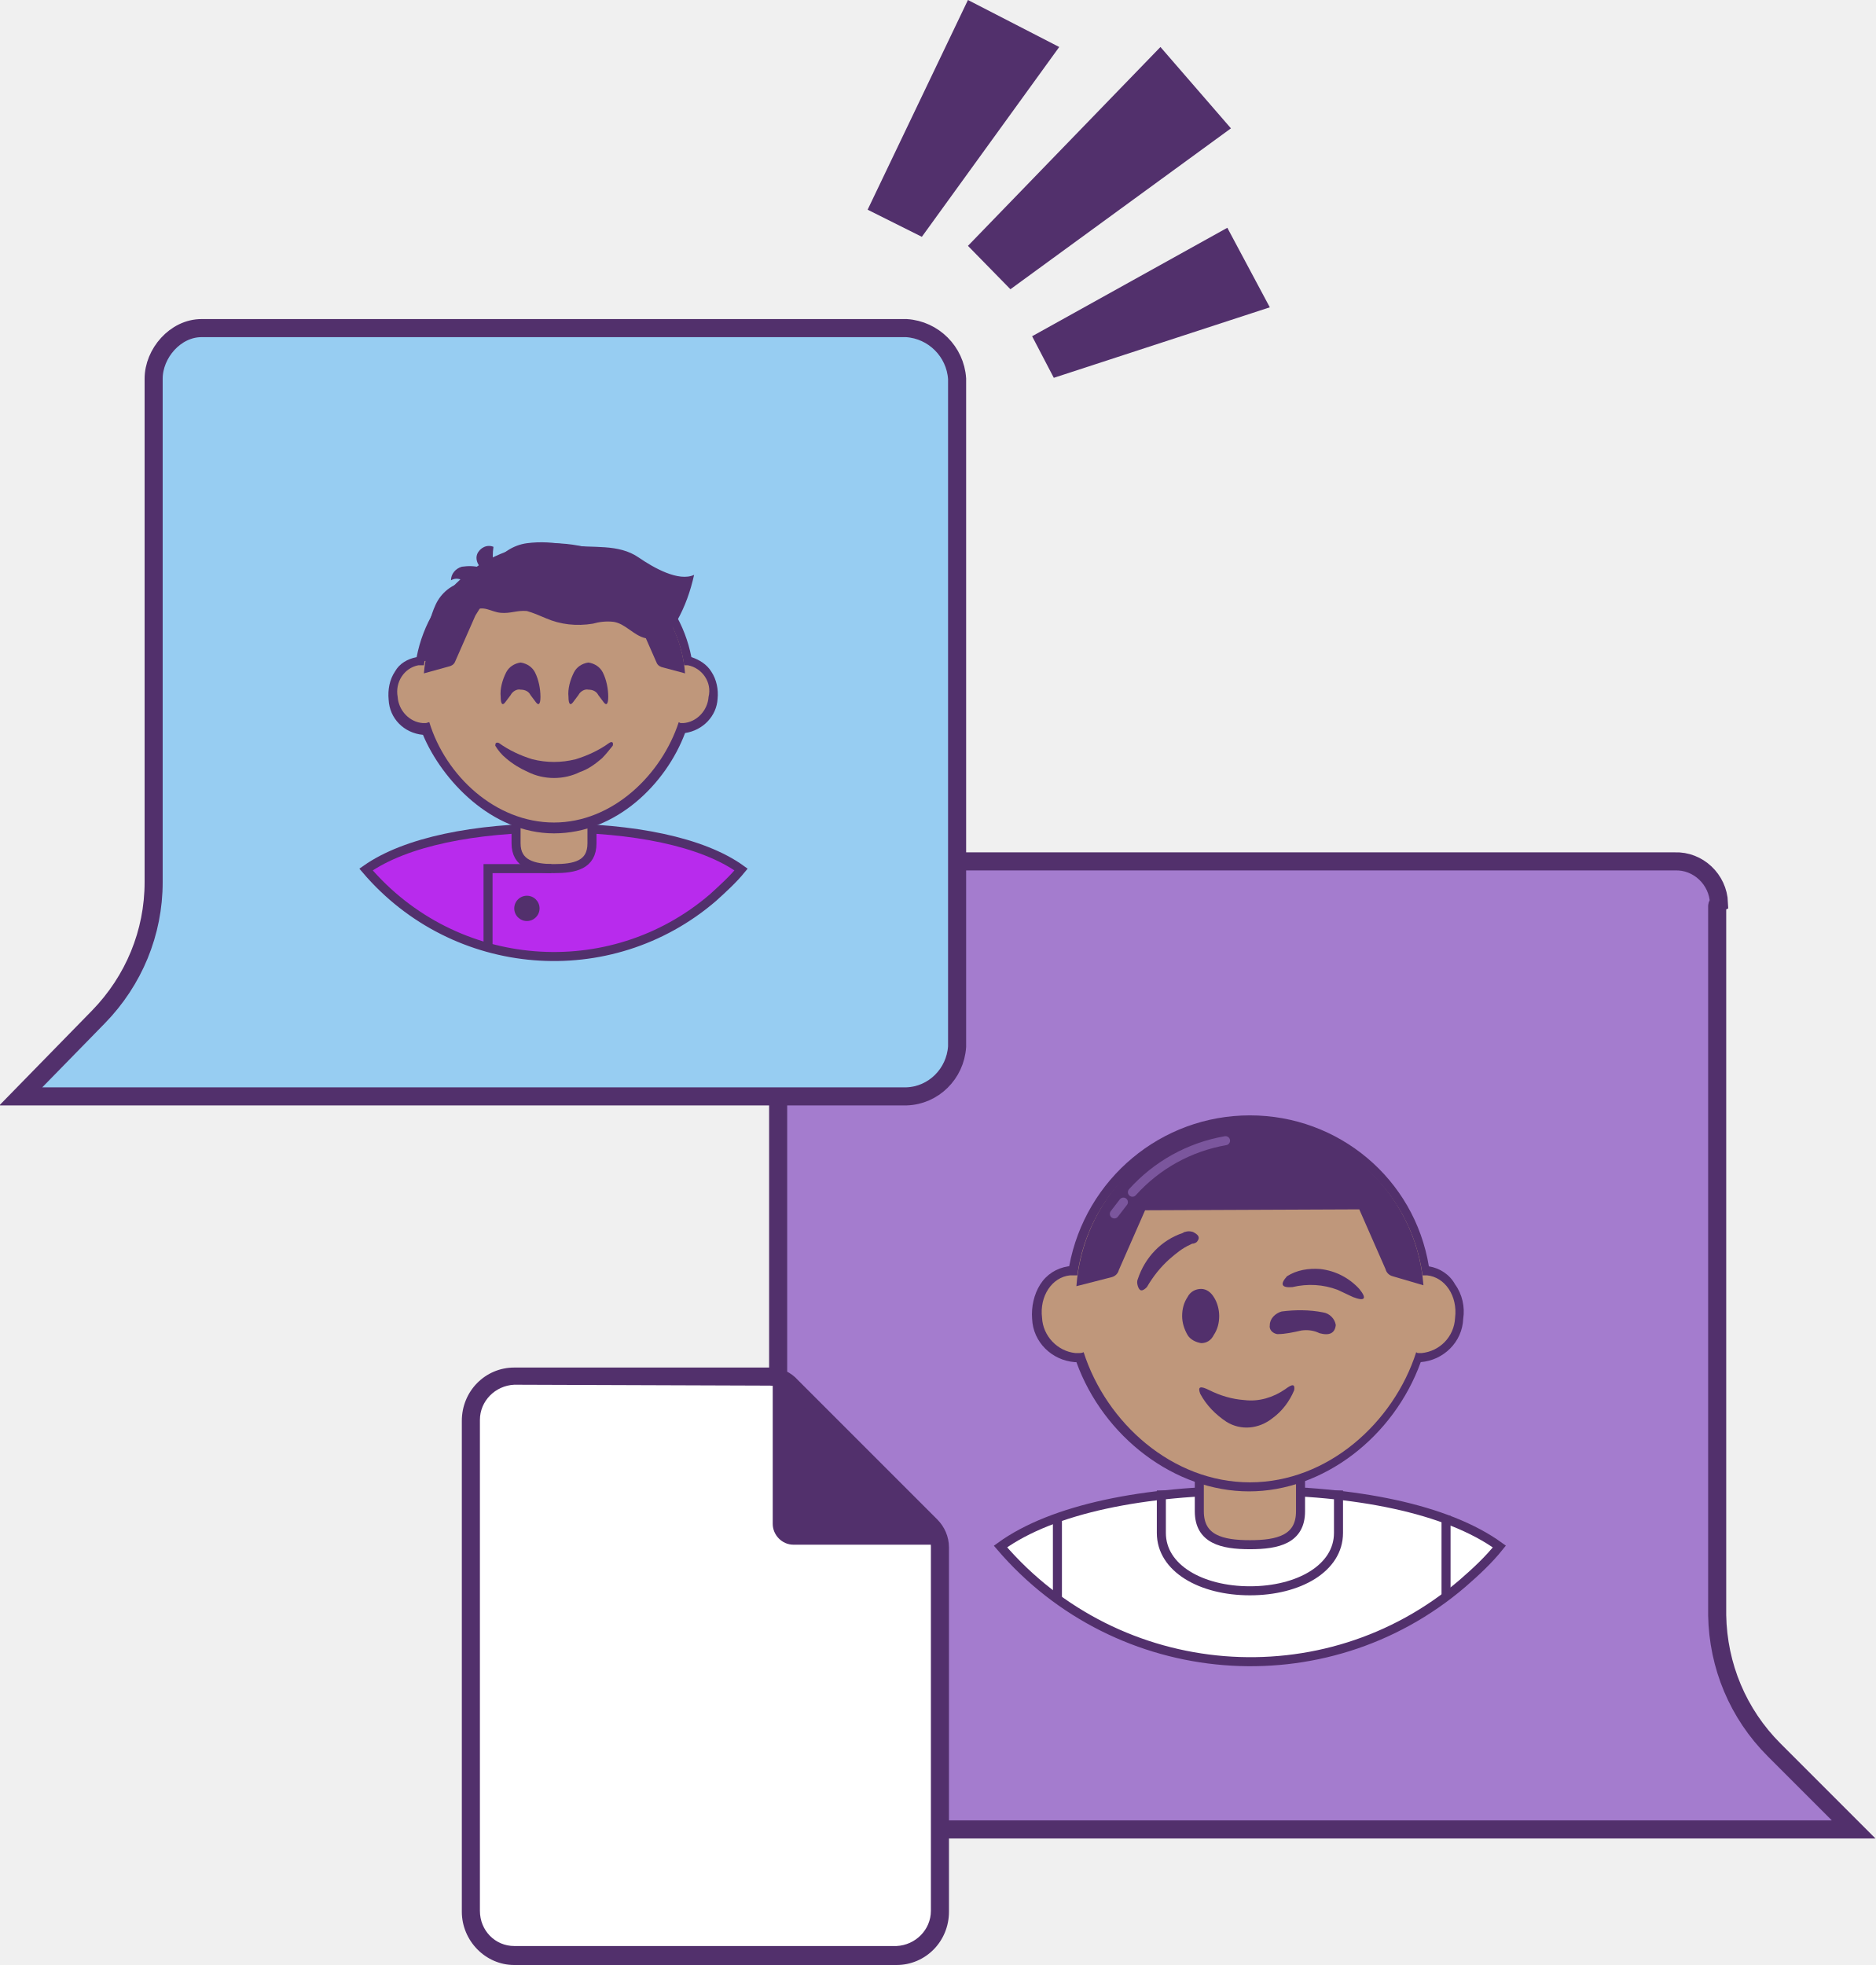
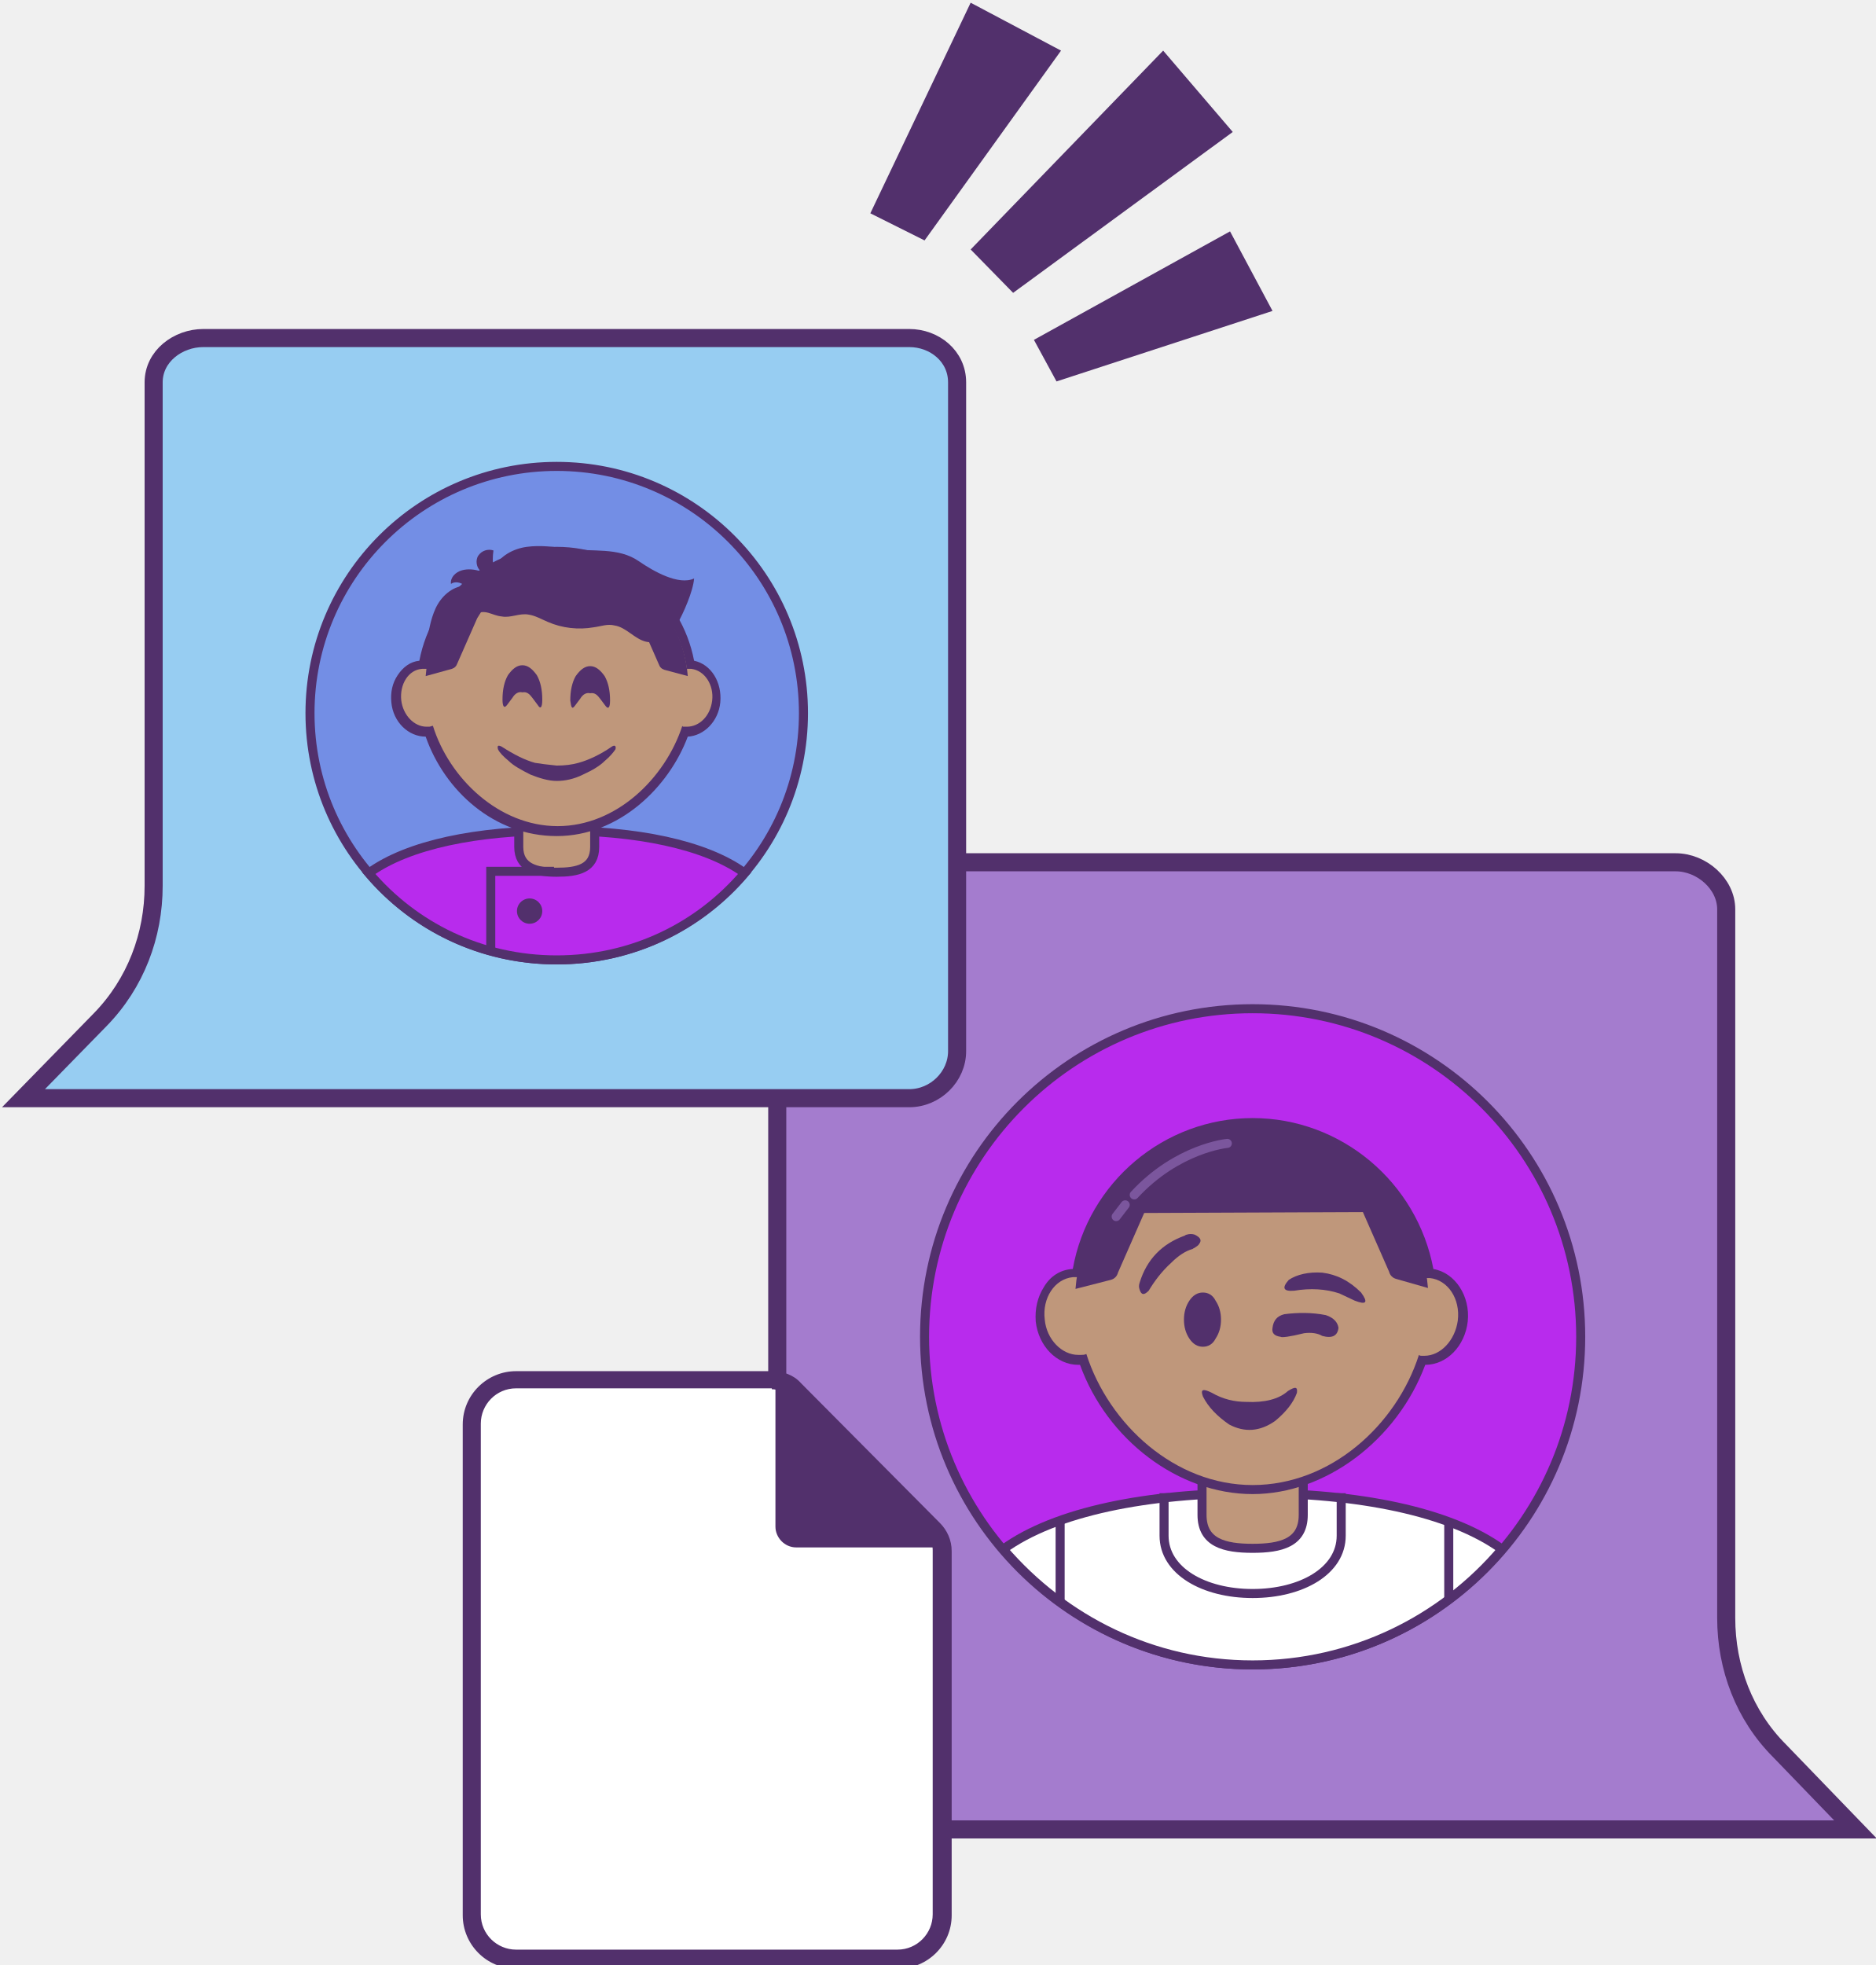
- <svg xmlns="http://www.w3.org/2000/svg" version="1.1" id="Layer_1" x="0px" y="0px" viewBox="0 0 207.5 217.4" style="enable-background:new 0 0 207.5 217.4;" xml:space="preserve">
+ <svg xmlns="http://www.w3.org/2000/svg" xmlns:xlink="http://www.w3.org/1999/xlink" version="1.1" id="Layer_1" x="0px" y="0px" viewBox="0 0 207.5 217.4" style="enable-background:new 0 0 207.5 217.4;" xml:space="preserve">
  <style type="text/css">
	.st0{fill:#A47CCE;}
	.st1{fill:none;stroke:#52306C;stroke-width:2;stroke-miterlimit:10;}
	.st2{fill:#97CDF2;}
	.st3{fill:none;stroke:#52306C;stroke-miterlimit:10;}
	.st4{fill:#FFFFFF;stroke:#52306C;stroke-miterlimit:10;}
	.st5{fill:#BF977B;stroke:#52306C;stroke-miterlimit:10;}
	.st6{fill:#BF977B;}
	.st7{fill:#52306C;}
	.st8{fill:#B82BED;stroke:#52306C;stroke-miterlimit:10;}
- 	.st9{opacity:0.5;fill:none;stroke:#A47CCE;stroke-linecap:round;stroke-miterlimit:10;enable-background:new    ;}
+ 	.st9{opacity:0.5;fill:none;stroke:#A47CCE;stroke-linecap:round;stroke-miterlimit:10;}
	.st10{fill:#FFFFFF;}
</style>
-   <path class="st0" d="M190,100.3v78.4c0.1,5.6,2.3,10.9,6.3,14.9l8.8,8.8H91.4c-2.9-0.1-5.3-2.5-5.3-5.5v-96.6c0.1-2.8,2.4-5.1,5.3-5  c0,0,0,0,0.1,0h93.8c2.6-0.1,4.8,2,4.9,4.6C190,100,190,100.2,190,100.3z" />
-   <path class="st1" d="M190,100.3v78.4c0.1,5.6,2.3,10.9,6.3,14.9l8.8,8.8H91.4c-2.9-0.1-5.3-2.5-5.3-5.5v-96.6c0.1-2.8,2.4-5.1,5.3-5  c0,0,0,0,0.1,0h93.8c2.6-0.1,4.8,2,4.9,4.6C190,100,190,100.2,190,100.3z" />
-   <path class="st2" d="M17,41.9v55.7c0,5.6-2.2,10.9-6.1,14.9l-8.6,8.8h98c3-0.1,5.4-2.5,5.6-5.5V41.9c-0.2-3-2.6-5.4-5.6-5.6H22.3  C19.4,36.3,17,39.1,17,41.9z" />
-   <path class="st1" d="M17,41.9v55.7c0,5.6-2.2,10.9-6.1,14.9l-8.6,8.8h98c3-0.1,5.4-2.5,5.6-5.5V41.9c-0.2-3-2.6-5.4-5.6-5.6H22.3  C19.4,36.3,17,39.1,17,41.9z" />
-   <path class="st3" d="M123.9,166.3c-0.9,4.5,6,8.9,14.7,8.9s15.4-4.6,14.7-9" />
-   <path class="st4" d="M138.3,164.9c-11.6,0-21.8,2-27.6,6.2c13,15.2,35.9,17.1,51.1,4.1c1.5-1.3,2.9-2.6,4.1-4.1  C160.1,166.9,149.9,164.9,138.3,164.9z" />
-   <path class="st3" d="M128.5,164.9v4.7c0,3.9,4.4,6.4,9.8,6.4l0,0c5.4,0,9.8-2.5,9.8-6.4v-4.7" />
-   <path class="st5" d="M143.9,161.6h-11.2v5.6c0,3.1,2.5,3.7,5.6,3.7l0,0c3.1,0,5.6-0.6,5.6-3.7L143.9,161.6L143.9,161.6z" />
-   <path class="st6" d="M138.3,164.5c-9.1,0-16.2-7.1-18.7-14.4h-0.2H119c-2.3-0.2-4.1-2-4.2-4.4c-0.3-2.6,1.3-5.1,3.5-5.4  c0.1,0,0.2-0.1,0.4-0.1h0.1c1.8-9.5,9.9-16.4,19.5-16.6c9.7,0.1,18,7.1,19.5,16.7c0.1,0,0.1,0,0.2,0c2.3,0.3,3.7,2.6,3.4,5.3  c-0.2,2.3-2.1,4.2-4.4,4.4h-0.2C154.4,157.3,147.4,164.5,138.3,164.5z" />
-   <path class="st7" d="M138.3,124.4c9.6,0,17.8,7.1,19.1,16.7h0.5c2,0.2,3.4,2.3,3.1,4.7c-0.1,2.1-1.7,3.7-3.7,3.9H157  c-0.1,0-0.2,0-0.3-0.1c-2.5,7.8-9.8,14.4-18.4,14.4s-15.9-6.6-18.4-14.4c-0.2,0.1-0.4,0.1-0.5,0.1H119c-2-0.2-3.6-1.9-3.7-3.9  c-0.3-2.4,1.1-4.5,3.1-4.7h0.3c0.2,0,0.3,0,0.5,0C120.5,131.5,128.7,124.4,138.3,124.4 M138.3,123.4c-9.8,0-18.2,7-20,16.7h-0.1  c-1.3,0.2-2.4,0.9-3.1,2c-0.7,1.1-1,2.5-0.9,3.8c0.1,2.6,2.2,4.6,4.7,4.8h0.2c3,8.3,10.9,14.3,19.1,14.3s16-6,19-14.3  c2.5-0.2,4.6-2.2,4.7-4.8c0.2-1.3-0.1-2.7-0.9-3.8c-0.6-1.1-1.7-1.8-2.9-2C156.5,130.4,148.1,123.4,138.3,123.4L138.3,123.4  L138.3,123.4z" />
-   <path class="st7" d="M150.4,133.8l2.9,6.6c0.1,0.4,0.4,0.7,0.8,0.8l3.4,1c-0.8-10.6-10.1-18.8-20.7-18c-9.5,0.7-17,8.6-17.7,18.1  l3.9-1c0.4-0.1,0.7-0.4,0.8-0.8l2.9-6.6" />
-   <g id="a">
-     <path class="st7" d="M144,147.2c0.7-0.1,1.4,0,2,0.3c1.1,0.3,1.7,0,1.8-0.9c-0.1-0.7-0.7-1.3-1.4-1.4c-1.5-0.3-3.1-0.3-4.6-0.1   c-0.7,0.2-1.3,0.8-1.3,1.5c-0.1,0.5,0.3,0.9,0.8,1c0,0,0.1,0,0.1,0C142.2,147.6,143.1,147.4,144,147.2 M133.8,153.8   c-1-0.5-1.3-0.4-1,0.4c0.7,1.3,1.7,2.3,2.9,3.1c1.6,1,3.6,0.8,5.1-0.4c1.1-0.8,1.9-1.9,2.4-3.1c0.1-0.7-0.2-0.7-1-0.1   c-1.3,0.9-2.9,1.4-4.5,1.2C136.3,154.8,135,154.4,133.8,153.8 M132.9,142.6c-0.6,0-1.2,0.3-1.5,0.9c-0.4,0.6-0.6,1.3-0.6,2.1   c0,0.7,0.2,1.4,0.6,2.1c0.3,0.5,0.9,0.8,1.5,0.9c0.6,0,1.1-0.3,1.4-0.9c0.4-0.6,0.6-1.3,0.6-2.1c0-0.7-0.2-1.5-0.6-2.1   C134,143,133.5,142.6,132.9,142.6 M132.5,137.3c0.3-0.4,0.1-0.7-0.5-1c-0.3-0.1-0.6-0.1-0.9,0c-0.1,0-0.2,0.1-0.2,0.1   c-2.4,0.8-4.2,2.7-5,5.1c-0.1,0.2-0.1,0.5,0,0.8c0.2,0.6,0.5,0.6,1,0.1c0.7-1.2,1.5-2.2,2.5-3.1c0.7-0.6,1.4-1.2,2.3-1.6l0.2-0.1   C132.1,137.6,132.4,137.5,132.5,137.3 M149.7,143.5c1.3,0.5,1.6,0.2,0.7-0.9c-1.1-1.2-2.6-2-4.3-2.2c-1.3-0.1-2.6,0.1-3.7,0.8   c-0.8,0.9-0.6,1.3,0.6,1.2c1.7-0.4,3.4-0.3,5,0.3L149.7,143.5z" />
+   <g>
+     <g>
+       <g>
+         <g>
+           <g>
+             <path class="st0" d="M191,100.6V179c0,5.5,2,10.8,5.9,14.7l8.4,8.7h-14.7h-7.4H91.6c-2.9,0-5.6-2.3-5.6-5.2v-96.6       c0-2.9,2.8-5.2,5.6-5.2h93.8C188.3,95.4,191,97.8,191,100.6z" />
+             <path class="st1" d="M191,100.6V179c0,5.5,2,10.8,5.9,14.7l8.4,8.7h-14.7h-7.4H91.6c-2.9,0-5.6-2.3-5.6-5.2v-96.6       c0-2.9,2.8-5.2,5.6-5.2h93.8C188.3,95.4,191,97.8,191,100.6z" />
+           </g>
+         </g>
+       </g>
+     </g>
+     <g>
+       <g>
+         <defs>
+           <circle id="SVGID_1_" cx="138.6" cy="147.9" r="36.3" />
+         </defs>
+         <use xlink:href="#SVGID_1_" style="overflow:visible;fill:#B82BED;" />
+         <clipPath id="SVGID_2_">
+           <use xlink:href="#SVGID_1_" style="overflow:visible;" />
+         </clipPath>
+         <use xlink:href="#SVGID_1_" style="overflow:visible;fill:none;stroke:#52306C;stroke-miterlimit:10;" />
+       </g>
+     </g>
+     <g>
+       <g>
+         <g>
+           <path class="st2" d="M17,42.3V98c0,5.5-2,10.8-5.9,14.8l-8.5,8.7h14.7h7.4h75.9c2.9,0,5.3-2.4,5.3-5.2V42.3      c0-2.9-2.5-4.9-5.3-4.9H22.5C19.7,37.4,17,39.4,17,42.3z" />
+           <path class="st1" d="M17,42.3V98c0,5.5-2,10.8-5.9,14.8l-8.5,8.7h14.7h7.4h75.9c2.9,0,5.3-2.4,5.3-5.2V42.3      c0-2.9-2.5-4.9-5.3-4.9H22.5C19.7,37.4,17,39.4,17,42.3z" />
+         </g>
+       </g>
+     </g>
+     <path class="st3" d="M124.1,166.6c-0.9,4.5,6,8.9,14.7,8.9c8.6,0,15.4-4.6,14.7-9" />
+     <path class="st4" d="M138.6,165.2c-11.6,0-21.8,2-27.6,6.2c6.7,7.8,16.5,12.8,27.6,12.8s21-5,27.6-12.8   C160.4,167.2,150.2,165.2,138.6,165.2z" />
+     <path class="st3" d="M128.8,165.2v4.7c0,3.9,4.4,6.4,9.8,6.4h0c5.4,0,9.8-2.5,9.8-6.4v-4.7" />
+     <path class="st5" d="M144.2,162H133v5.6c0,3.1,2.5,3.7,5.6,3.7h0c3.1,0,5.6-0.6,5.6-3.7V162z" />
+     <g>
+       <path class="st6" d="M138.6,164.8c-9.1,0-16.2-7.1-18.7-14.4c-0.1,0-0.1,0-0.2,0c-0.1,0-0.3,0-0.4,0c-2.1,0-4-1.9-4.2-4.3    c-0.3-2.6,1.3-5.2,3.5-5.5c0.1,0,0.2-0.3,0.4-0.3c0,0,0.1,0,0.1,0c1.5-9,9.8-16.4,19.5-16.4c9.7,0,18,7.3,19.5,16.8    c0.1,0,0.1,0.1,0.2,0.1c2.3,0.3,3.8,2.6,3.5,5.3c-0.3,2.5-2.1,4.4-4.2,4.4l0,0c-0.1,0-0.2,0-0.3,0    C154.8,157.7,147.7,164.8,138.6,164.8z" />
+       <path class="st7" d="M138.6,124.7c9.8,0,17.8,7.3,19.1,16.7c0.1,0,0.2,0,0.3,0c0.1,0,0.1,0,0.2,0c2,0.2,3.4,2.3,3.1,4.7    c-0.3,2.2-1.9,3.9-3.7,3.9c-0.1,0-0.2,0-0.3,0c-0.1,0-0.2,0-0.3-0.1c-2.5,7.8-9.8,14.4-18.4,14.4c-8.6,0-15.9-6.7-18.4-14.5    c-0.2,0.1-0.4,0.1-0.6,0.1c-0.1,0-0.2,0-0.3,0c-1.8,0-3.5-1.7-3.7-3.9c-0.3-2.4,1.1-4.5,3.1-4.7c0.1,0,0.2,0,0.3,0    c0.2,0,0.3,0,0.5,0C120.8,132,128.8,124.7,138.6,124.7 M138.6,123.7c-9.8,0-18.2,7.1-19.9,16.7c0,0-0.1,0-0.1,0    c-1.3,0.1-2.4,0.8-3.1,2c-0.7,1.1-1,2.4-0.9,3.8c0.3,2.7,2.3,4.8,4.7,4.8c0.1,0,0.2,0,0.2,0c3,8.3,10.9,14.3,19.1,14.3    c8.1,0,16-6,19.1-14.3c2.4,0,4.4-2.1,4.7-4.8c0.3-2.8-1.4-5.4-3.8-5.8C156.8,130.8,148.4,123.7,138.6,123.7L138.6,123.7z" />
+     </g>
+     <g>
+       <path class="st7" d="M150.8,134.1l2.9,6.6c0.1,0.4,0.4,0.7,0.8,0.8l3.5,1c-0.8-9.9-9.2-18.2-19.5-18.2c-10.3,0-18.7,8.3-19.5,18.3    l3.9-1c0.4-0.1,0.7-0.4,0.8-0.8l2.9-6.6" />
+     </g>
+     <g transform="matrix( 1, 0, 0, 1, 0,0) ">
+       <g>
+         <g>
+           <g id="a_11_">
+             <path class="st7" d="M144.3,147.5c0.8-0.1,1.5,0,2,0.3c1.1,0.3,1.7,0,1.8-0.9c-0.1-0.6-0.5-1.1-1.4-1.4       c-1.5-0.3-3.1-0.3-4.6-0.1c-0.8,0.2-1.2,0.7-1.3,1.5c-0.1,0.6,0.2,0.9,0.9,1C141.8,148,142.7,147.9,144.3,147.5 M134.1,154.1       c-1-0.5-1.3-0.4-1,0.4c0.6,1.2,1.6,2.2,2.9,3.1c1.7,0.9,3.4,0.8,5.1-0.4c1.2-1,2-2,2.4-3.1c0.1-0.7-0.2-0.7-1-0.2       c-1,0.9-2.6,1.3-4.6,1.2C136.6,155.1,135.3,154.8,134.1,154.1 M133.1,143c-0.6,0-1.1,0.3-1.5,0.9c-0.4,0.6-0.6,1.3-0.6,2.1       c0,0.8,0.2,1.5,0.6,2.1c0.4,0.6,0.9,0.9,1.5,0.9s1.1-0.3,1.4-0.9c0.4-0.6,0.6-1.3,0.6-2.1c0-0.8-0.2-1.5-0.6-2.1       C134.2,143.3,133.7,143,133.1,143 M132.7,137.6c0.3-0.4,0.1-0.7-0.5-1c-0.3-0.1-0.6-0.1-0.9,0c-0.1,0-0.2,0.1-0.2,0.1       c-2.5,0.9-4.2,2.6-5,5.2c-0.1,0.3-0.1,0.5,0,0.8c0.2,0.6,0.5,0.6,1,0.1c0.6-1,1.4-2.1,2.5-3.1c0.8-0.8,1.6-1.3,2.3-1.5       c0.1,0,0.1-0.1,0.2-0.1C132.4,137.9,132.6,137.8,132.7,137.6 M149.9,143.9c1.3,0.5,1.5,0.2,0.7-0.9c-1.3-1.3-2.7-2-4.3-2.2       c-1.5-0.1-2.8,0.2-3.7,0.8c-0.8,0.9-0.6,1.3,0.6,1.2c1.8-0.3,3.5-0.2,5,0.3L149.9,143.9z" />
+           </g>
+         </g>
+       </g>
+     </g>
+     <g>
+       <g>
+         <defs>
+           <circle id="SVGID_3_" cx="61.6" cy="78.9" r="27.3" />
+         </defs>
+         <use xlink:href="#SVGID_3_" style="overflow:visible;fill:#738EE5;" />
+         <clipPath id="SVGID_4_">
+           <use xlink:href="#SVGID_3_" style="overflow:visible;" />
+         </clipPath>
+         <use xlink:href="#SVGID_3_" style="overflow:visible;fill:none;stroke:#52306C;stroke-miterlimit:10;" />
+       </g>
+     </g>
+     <path class="st8" d="M61.6,91.9c-8.7,0-16.4,1.5-20.8,4.7c5,5.9,12.4,9.6,20.8,9.6s15.8-3.7,20.8-9.6C78,93.4,70.3,91.9,61.6,91.9z   " />
+     <path class="st5" d="M65.8,89.5h-8.4v4.2c0,2.3,1.9,2.8,4.2,2.8h0c2.3,0,4.2-0.4,4.2-2.8V89.5z" />
+     <g>
+       <path class="st6" d="M61.6,92c-6.8,0-12.2-5.5-14.2-11c0,0,0,0,0,0c-0.1,0-0.2,0-0.3,0c-1.7,0-3.1-1.5-3.3-3.4    c-0.2-2.1,1-3.9,2.8-4.1c0.1,0,0.2,0,0.2,0C48,66.3,54.3,61,61.6,61c7.3,0,13.6,5.4,14.8,12.5c0,0,0,0,0,0c1.8,0.2,3,2,2.8,4.1    C79,79.5,77.6,81,75.9,81c0,0-0.1,0-0.2,0C73.8,86.5,68.4,92,61.6,92z" />
+       <path class="st7" d="M61.6,61.5c7.3,0,13.4,5.5,14.4,12.5c0.1,0,0.2,0,0.3,0c0.1,0,0.1,0,0.2,0c1.5,0.2,2.5,1.8,2.3,3.5    c-0.2,1.7-1.4,2.9-2.8,2.9c-0.1,0-0.2,0-0.3,0c-0.1,0-0.2,0-0.2-0.1c-1.9,5.8-7.3,11.1-13.8,11.1c-6.5,0-12-5.3-13.8-11.1    c-0.1,0-0.3,0.1-0.4,0.1c-0.1,0-0.2,0-0.3,0c-1.4,0-2.6-1.3-2.8-2.9c-0.2-1.8,0.8-3.4,2.3-3.5c0.1,0,0.2,0,0.2,0    c0.1,0,0.3,0,0.4,0C48.2,66.9,54.2,61.5,61.6,61.5 M61.6,60.5c-7.4,0-13.8,5.3-15.2,12.6c-1,0.1-1.8,0.7-2.4,1.6    c-0.6,0.9-0.8,1.9-0.7,3c0.2,2.2,1.9,3.8,3.8,3.8c0,0,0,0,0,0c2.1,6,7.6,11,14.5,11c6.9,0,12.4-5.4,14.5-11    c1.8-0.1,3.4-1.7,3.6-3.8c0.2-2.2-1-4.2-2.9-4.6C75.4,65.8,69,60.5,61.6,60.5L61.6,60.5z" />
+     </g>
+     <g>
+       <path class="st7" d="M70.7,68.5l2.2,5c0.1,0.3,0.3,0.5,0.6,0.6l2.6,0.7c-0.6-7.5-6.8-13.4-14.5-13.4c-7.6,0-13.9,5.9-14.5,13.4    l2.9-0.8c0.3-0.1,0.5-0.3,0.6-0.6l2.2-5l0.5-0.8l4-2.2l5.4,1.7L70.7,68.5z" />
+     </g>
+     <path class="st7" d="M58.5,68c0.7,0.1,1.4,0.5,2.1,0.8c1.6,0.7,3.4,0.9,5.1,0.6c0.8-0.1,1.5-0.4,2.3-0.2c1.3,0.2,2.2,1.5,3.5,1.8   c1.4,0.3,2.8-0.6,3.4-1.9c0.7-1.2,1.8-3.7,1.9-5.1c-1.7,0.8-4.5-0.8-6.1-1.9c-2.3-1.6-5.1-1-7.9-1.4c-1.5-0.2-3-0.4-4.5-0.2   s-3,1-3.7,2.4c-0.1-0.7-0.1-1.3,0-2c-0.6-0.2-1.3,0-1.7,0.6c-0.3,0.5-0.2,1.3,0.3,1.7c-0.7-0.2-1.4-0.3-2.1-0.1   c-0.7,0.2-1.3,0.8-1.2,1.5c0.4-0.3,1.1-0.2,1.5,0.2c-1.4,0.1-2.6,1.2-3.2,2.5s-0.8,2.7-1,4.1c-0.1,1-0.2,1.3-0.4,2.3   c-0.1-0.4,1.1,0,1.5,0c0.4,0-0.1,0.1-0.1,0.5c1.3-0.1,2.1-1.5,2.5-2.8c0.4-1.3,0.7-2.7,1.8-3.4c1.2-0.7,1.9,0.1,3,0.2   C56.5,68.4,57.5,67.8,58.5,68z" />
+     <g transform="matrix( 1, 0, 0, 1, 0,0) ">
+       <g>
+         <g>
+           <g id="a_10_">
+             <path class="st7" d="M55.1,82.9c0.2,0.4,0.6,0.8,1.2,1.3c0.5,0.5,1.4,1,2.4,1.5c1,0.4,2,0.7,2.9,0.7c0.9,0,1.9-0.2,2.9-0.7       c1.1-0.5,1.9-1,2.4-1.5c0.6-0.5,1-1,1.2-1.3c0.1-0.4-0.1-0.5-0.4-0.3c-1.3,0.9-2.6,1.5-3.7,1.8c-0.7,0.2-1.5,0.3-2.4,0.3       c-1-0.1-1.8-0.2-2.4-0.3c-1.1-0.3-2.3-0.9-3.7-1.8C55.1,82.4,55,82.5,55.1,82.9 M60,77.4c0-1.1-0.2-2-0.6-2.7       c-0.5-0.7-1-1.1-1.6-1.1h0c-0.6,0-1.1,0.4-1.6,1.1c-0.4,0.7-0.6,1.6-0.6,2.7c0,0.8,0.2,1,0.5,0.6l0.6-0.8       c0.3-0.5,0.7-0.7,1.1-0.6h0c0.5-0.1,0.8,0.2,1.1,0.6l0.6,0.8C59.8,78.5,60,78.3,60,77.4 M63.6,78.1l0.6-0.8       c0.3-0.5,0.7-0.7,1.1-0.6h0c0.5-0.1,0.8,0.2,1.1,0.6l0.6,0.8c0.3,0.4,0.5,0.2,0.5-0.6c0-1.1-0.2-2-0.6-2.7       c-0.5-0.7-1-1.1-1.6-1.1h0c-0.6,0-1.1,0.4-1.6,1.1c-0.4,0.7-0.6,1.6-0.6,2.7C63.2,78.3,63.3,78.5,63.6,78.1z" />
+           </g>
+         </g>
+       </g>
+     </g>
+     <polygon class="st7" points="107.4,27.6 112.1,32.4 136.4,14.6 128.7,5.6  " />
+     <polygon class="st7" points="114.4,37.6 136.1,25.6 140.8,34.4 116.9,42.2  " />
+     <polygon class="st7" points="102.3,26.6 96.3,23.6 107.4,0.3 117.4,5.6  " />
+     <polyline class="st3" points="61.3,96.4 54.3,96.4 54.3,102.1 54.3,105.2  " />
+     <circle class="st7" cx="58.6" cy="100.8" r="1.4" />
+     <line class="st3" x1="117.3" y1="168.1" x2="117.3" y2="177.1" />
+     <line class="st3" x1="160.3" y1="168.1" x2="160.3" y2="177.1" />
+     <path class="st9" d="M124.5,133.3c-0.3,0.4-0.7,0.9-1,1.3" />
+     <path class="st9" d="M135.8,126.5c0,0-5.5,0.5-10.3,5.7" />
+     <g>
+       <path class="st10" d="M57.1,216.7c-2.7,0-4.9-2.2-4.9-4.9v-54.3c0-2.7,2.2-4.9,4.9-4.9h28.3c0.9,0,1.8,0.4,2.4,1l15.4,15.4    c0.7,0.7,1,1.5,1,2.4v40.3c0,2.7-2.2,4.9-4.9,4.9H57.1z" />
+       <path class="st7" d="M85.4,153.7c0.7,0,1.3,0.3,1.7,0.7l15.4,15.4c0.5,0.5,0.7,1.1,0.7,1.7v40.3c0,2.1-1.7,3.9-3.9,3.9H57.1    c-2.1,0-3.9-1.7-3.9-3.9v-54.3c0-2.1,1.7-3.9,3.9-3.9H85.4 M85.4,151.7H57.1c-3.2,0-5.9,2.6-5.9,5.9v54.3c0,3.2,2.6,5.9,5.9,5.9    h42.3c3.2,0,5.9-2.6,5.9-5.9v-40.3c0-1.2-0.5-2.3-1.3-3.1L88.6,153C87.8,152.1,86.6,151.7,85.4,151.7L85.4,151.7z" />
+     </g>
+     <path class="st7" d="M85.8,152.7v16.2c0,1.2,1,2.3,2.3,2.3h16.6" />
  </g>
-   <path class="st8" d="M61.3,91.6c-8.7,0-16.4,1.5-20.8,4.6c9.8,11.5,27,12.9,38.4,3.1c1.1-1,2.2-2,3.1-3.1  C77.7,93.1,70,91.6,61.3,91.6z" />
-   <path class="st5" d="M65.5,89.1h-8.4v4.2c0,2.3,1.9,2.8,4.2,2.8l0,0c2.3,0,4.2-0.4,4.2-2.8L65.5,89.1L65.5,89.1z" />
-   <path class="st6" d="M61.3,91.6c-6.8,0-12.2-5.5-14.2-11l0,0h-0.3c-1.8-0.1-3.2-1.6-3.3-3.4c-0.3-1.9,0.9-3.7,2.8-4.1h0.2  C48,65,55.7,59.5,63.9,60.9c6.3,1.1,11.2,6,12.3,12.3l0,0c1.9,0.4,3.1,2.2,2.8,4.1c-0.1,1.8-1.5,3.3-3.3,3.4h-0.2  C73.5,86.2,68.1,91.6,61.3,91.6z" />
-   <path class="st7" d="M61.3,61.1c7.2,0,13.4,5.4,14.4,12.5h0.4c1.6,0.3,2.7,1.9,2.3,3.5c0,0,0,0,0,0c-0.1,1.5-1.3,2.8-2.8,2.9h-0.3  l-0.2-0.1c-1.9,5.8-7.3,11.1-13.8,11.1s-12-5.2-13.8-11.1c-0.1,0-0.3,0.1-0.4,0.1h-0.3c-1.5-0.1-2.7-1.4-2.8-2.9  c-0.3-1.6,0.7-3.2,2.3-3.5c0,0,0,0,0,0h0.2c0.1,0,0.3,0,0.4,0C47.9,66.5,54.1,61.1,61.3,61.1 M61.3,60.1c-7.4,0-13.8,5.3-15.2,12.6  c-1,0.2-1.9,0.7-2.4,1.6c-0.6,0.9-0.8,2-0.7,3.1c0.1,2.1,1.7,3.7,3.8,3.9l0,0c2.1,5,7.6,10.9,14.5,10.9s12.4-5.5,14.5-11.1  c2-0.3,3.5-1.9,3.6-3.8c0.1-1-0.1-2.1-0.7-3c-0.5-0.8-1.3-1.3-2.2-1.6C75.1,65.5,68.8,60.2,61.3,60.1L61.3,60.1L61.3,60.1z" />
-   <path class="st7" d="M70.4,68.2l2.2,5c0.1,0.3,0.3,0.5,0.6,0.6l2.6,0.7c-0.6-8-7.6-13.9-15.6-13.3c-7.1,0.6-12.7,6.2-13.3,13.3  l2.9-0.8c0.3-0.1,0.5-0.3,0.6-0.6l2.2-5l0.5-0.8l4-2.2l5.4,1.7L70.4,68.2z" />
-   <path class="st7" d="M58.3,67.6c0.7,0.2,1.4,0.5,2.1,0.8c1.6,0.7,3.4,0.9,5.2,0.6c0.7-0.2,1.5-0.3,2.3-0.2c1.3,0.2,2.2,1.5,3.5,1.8  c1.4,0.2,2.8-0.6,3.5-1.9c0.9-1.6,1.5-3.3,1.9-5.1c-1.7,0.8-4.5-0.8-6.1-1.9c-2.3-1.6-5.1-1-7.9-1.4c-1.5-0.3-3-0.4-4.5-0.2  c-1.5,0.2-2.9,1.1-3.7,2.4c-0.1-0.7-0.1-1.3,0-2c-0.7-0.3-1.5,0.1-1.8,0.8c-0.2,0.5,0,1.1,0.4,1.5c-0.7-0.2-1.4-0.2-2.1-0.1  c-0.7,0.2-1.2,0.8-1.2,1.5c0.5-0.3,1.1-0.2,1.5,0.2c-1.4,0.2-2.6,1.2-3.2,2.5c-0.6,1.3-0.9,2.7-1,4.1c-0.1,1-0.2,1.3-0.4,2.3  c-0.1-0.4,1.1,0,1.5,0s-0.1,0.1-0.2,0.5c1.3-0.1,2.1-1.5,2.5-2.8s0.7-2.7,1.8-3.4s1.9,0.1,3,0.2S57.2,67.5,58.3,67.6z" />
-   <g id="a-2">
-     <path class="st7" d="M54.8,82.5c0.3,0.5,0.7,1,1.2,1.4c0.7,0.6,1.5,1.1,2.4,1.5c1.8,0.9,4,0.9,5.8,0c0.9-0.3,1.7-0.9,2.4-1.5   c0.4-0.4,0.8-0.9,1.2-1.4c0.1-0.4-0.1-0.5-0.4-0.3c-1.1,0.8-2.4,1.4-3.7,1.8c-0.8,0.2-1.6,0.3-2.4,0.3c-0.8,0-1.6-0.1-2.4-0.3   c-1.3-0.4-2.6-1-3.7-1.8C54.9,82.1,54.8,82.2,54.8,82.5 M59.8,77.1c0-0.9-0.2-1.9-0.6-2.7c-0.3-0.6-0.9-1-1.6-1.1l0,0   c-0.7,0.1-1.3,0.5-1.6,1.1c-0.4,0.8-0.7,1.8-0.6,2.7c0,0.8,0.2,1,0.5,0.6l0.6-0.8c0.2-0.4,0.7-0.7,1.1-0.6l0,0   c0.5,0,0.9,0.2,1.1,0.6l0.6,0.8C59.6,78.1,59.8,77.9,59.8,77.1 M63.4,77.7l0.6-0.8c0.2-0.4,0.7-0.7,1.1-0.6l0,0   c0.5,0,0.9,0.2,1.1,0.6l0.6,0.8c0.3,0.4,0.5,0.2,0.5-0.6c0-0.9-0.2-1.9-0.6-2.7c-0.3-0.6-0.9-1-1.6-1.1l0,0   c-0.7,0.1-1.3,0.5-1.6,1.1c-0.4,0.8-0.7,1.8-0.6,2.7C62.9,77.9,63.1,78.1,63.4,77.7L63.4,77.7z" />
-   </g>
-   <polygon class="st7" points="107.1,27.2 111.8,32 136.2,14.2 128.4,5.2 " />
-   <polygon class="st7" points="114.2,37.2 135.8,25.2 140.5,34 116.6,41.8 " />
-   <polygon class="st7" points="102,26.2 96,23.2 107.1,0 117.2,5.2 " />
-   <polyline class="st3" points="61,96.1 54,96.1 54,101.7 54,104.9 " />
-   <circle class="st7" cx="58.3" cy="100.5" r="1.4" />
-   <line class="st3" x1="117" y1="167.7" x2="117" y2="176.7" />
-   <line class="st3" x1="160" y1="167.7" x2="160" y2="176.7" />
-   <path class="st9" d="M124.3,133c-0.3,0.4-0.7,0.9-1,1.3" />
-   <path class="st9" d="M135.6,126.2c-4,0.7-7.6,2.7-10.3,5.7" />
-   <path class="st10" d="M56.9,216.3c-2.7,0-4.8-2.2-4.8-4.9v-54.3c0-2.7,2.2-4.8,4.8-4.9h28.3c0.9,0,1.8,0.4,2.4,1l15.4,15.4  c0.6,0.6,1,1.5,1,2.4v40.3c0,2.7-2.2,4.8-4.8,4.9L56.9,216.3L56.9,216.3z" />
-   <path class="st7" d="M85.2,153.3c0.6,0,1.3,0.3,1.7,0.7l15.4,15.4c0.5,0.5,0.7,1.1,0.7,1.7v40.3c0,2.1-1.7,3.8-3.8,3.9H56.9  c-2.1,0-3.8-1.7-3.8-3.9v-54.3c0-2.1,1.7-3.8,3.8-3.9L85.2,153.3 M85.2,151.3H56.9c-3.2,0-5.8,2.6-5.8,5.9l0,0v54.3  c0,3.2,2.6,5.9,5.8,5.9h0h42.3c3.2,0,5.8-2.6,5.8-5.9l0,0v-40.3c0-1.2-0.5-2.3-1.3-3.1l-15.4-15.4C87.5,151.8,86.4,151.3,85.2,151.3  L85.2,151.3L85.2,151.3z" />
-   <path class="st7" d="M85.5,152.4v16.2c0,1.2,1,2.3,2.3,2.3l0,0h16.5" />
</svg>
